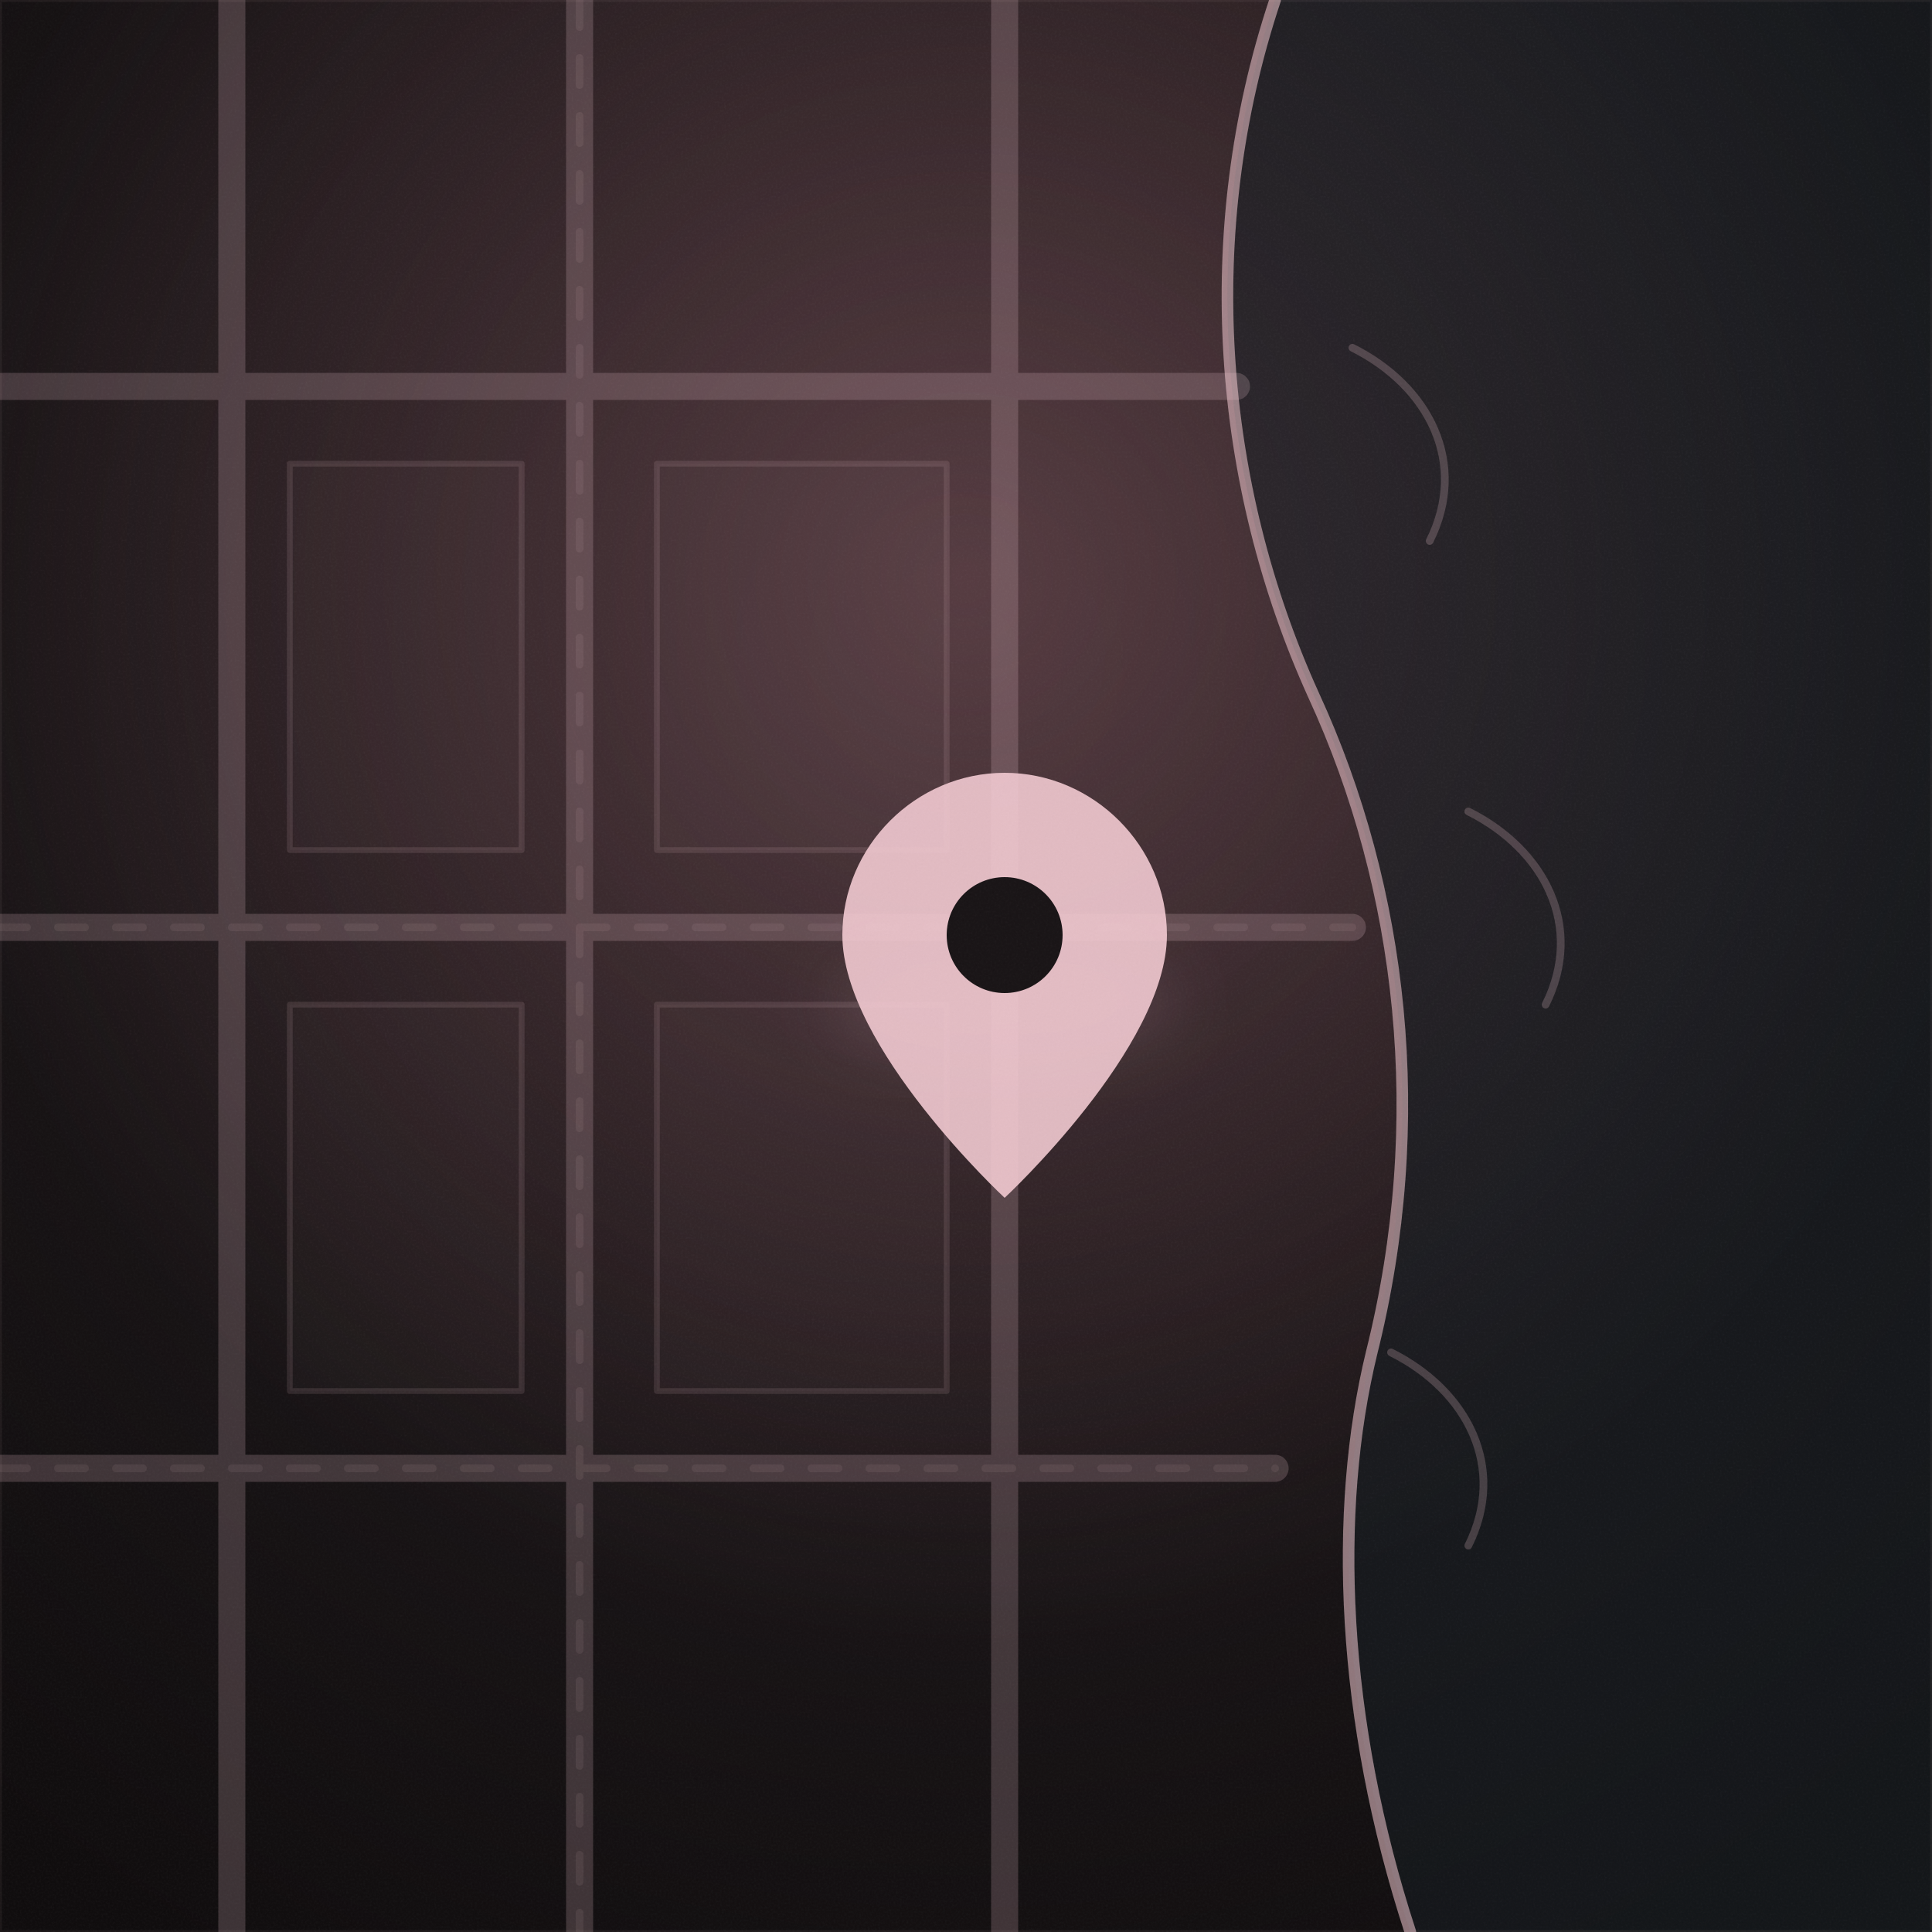
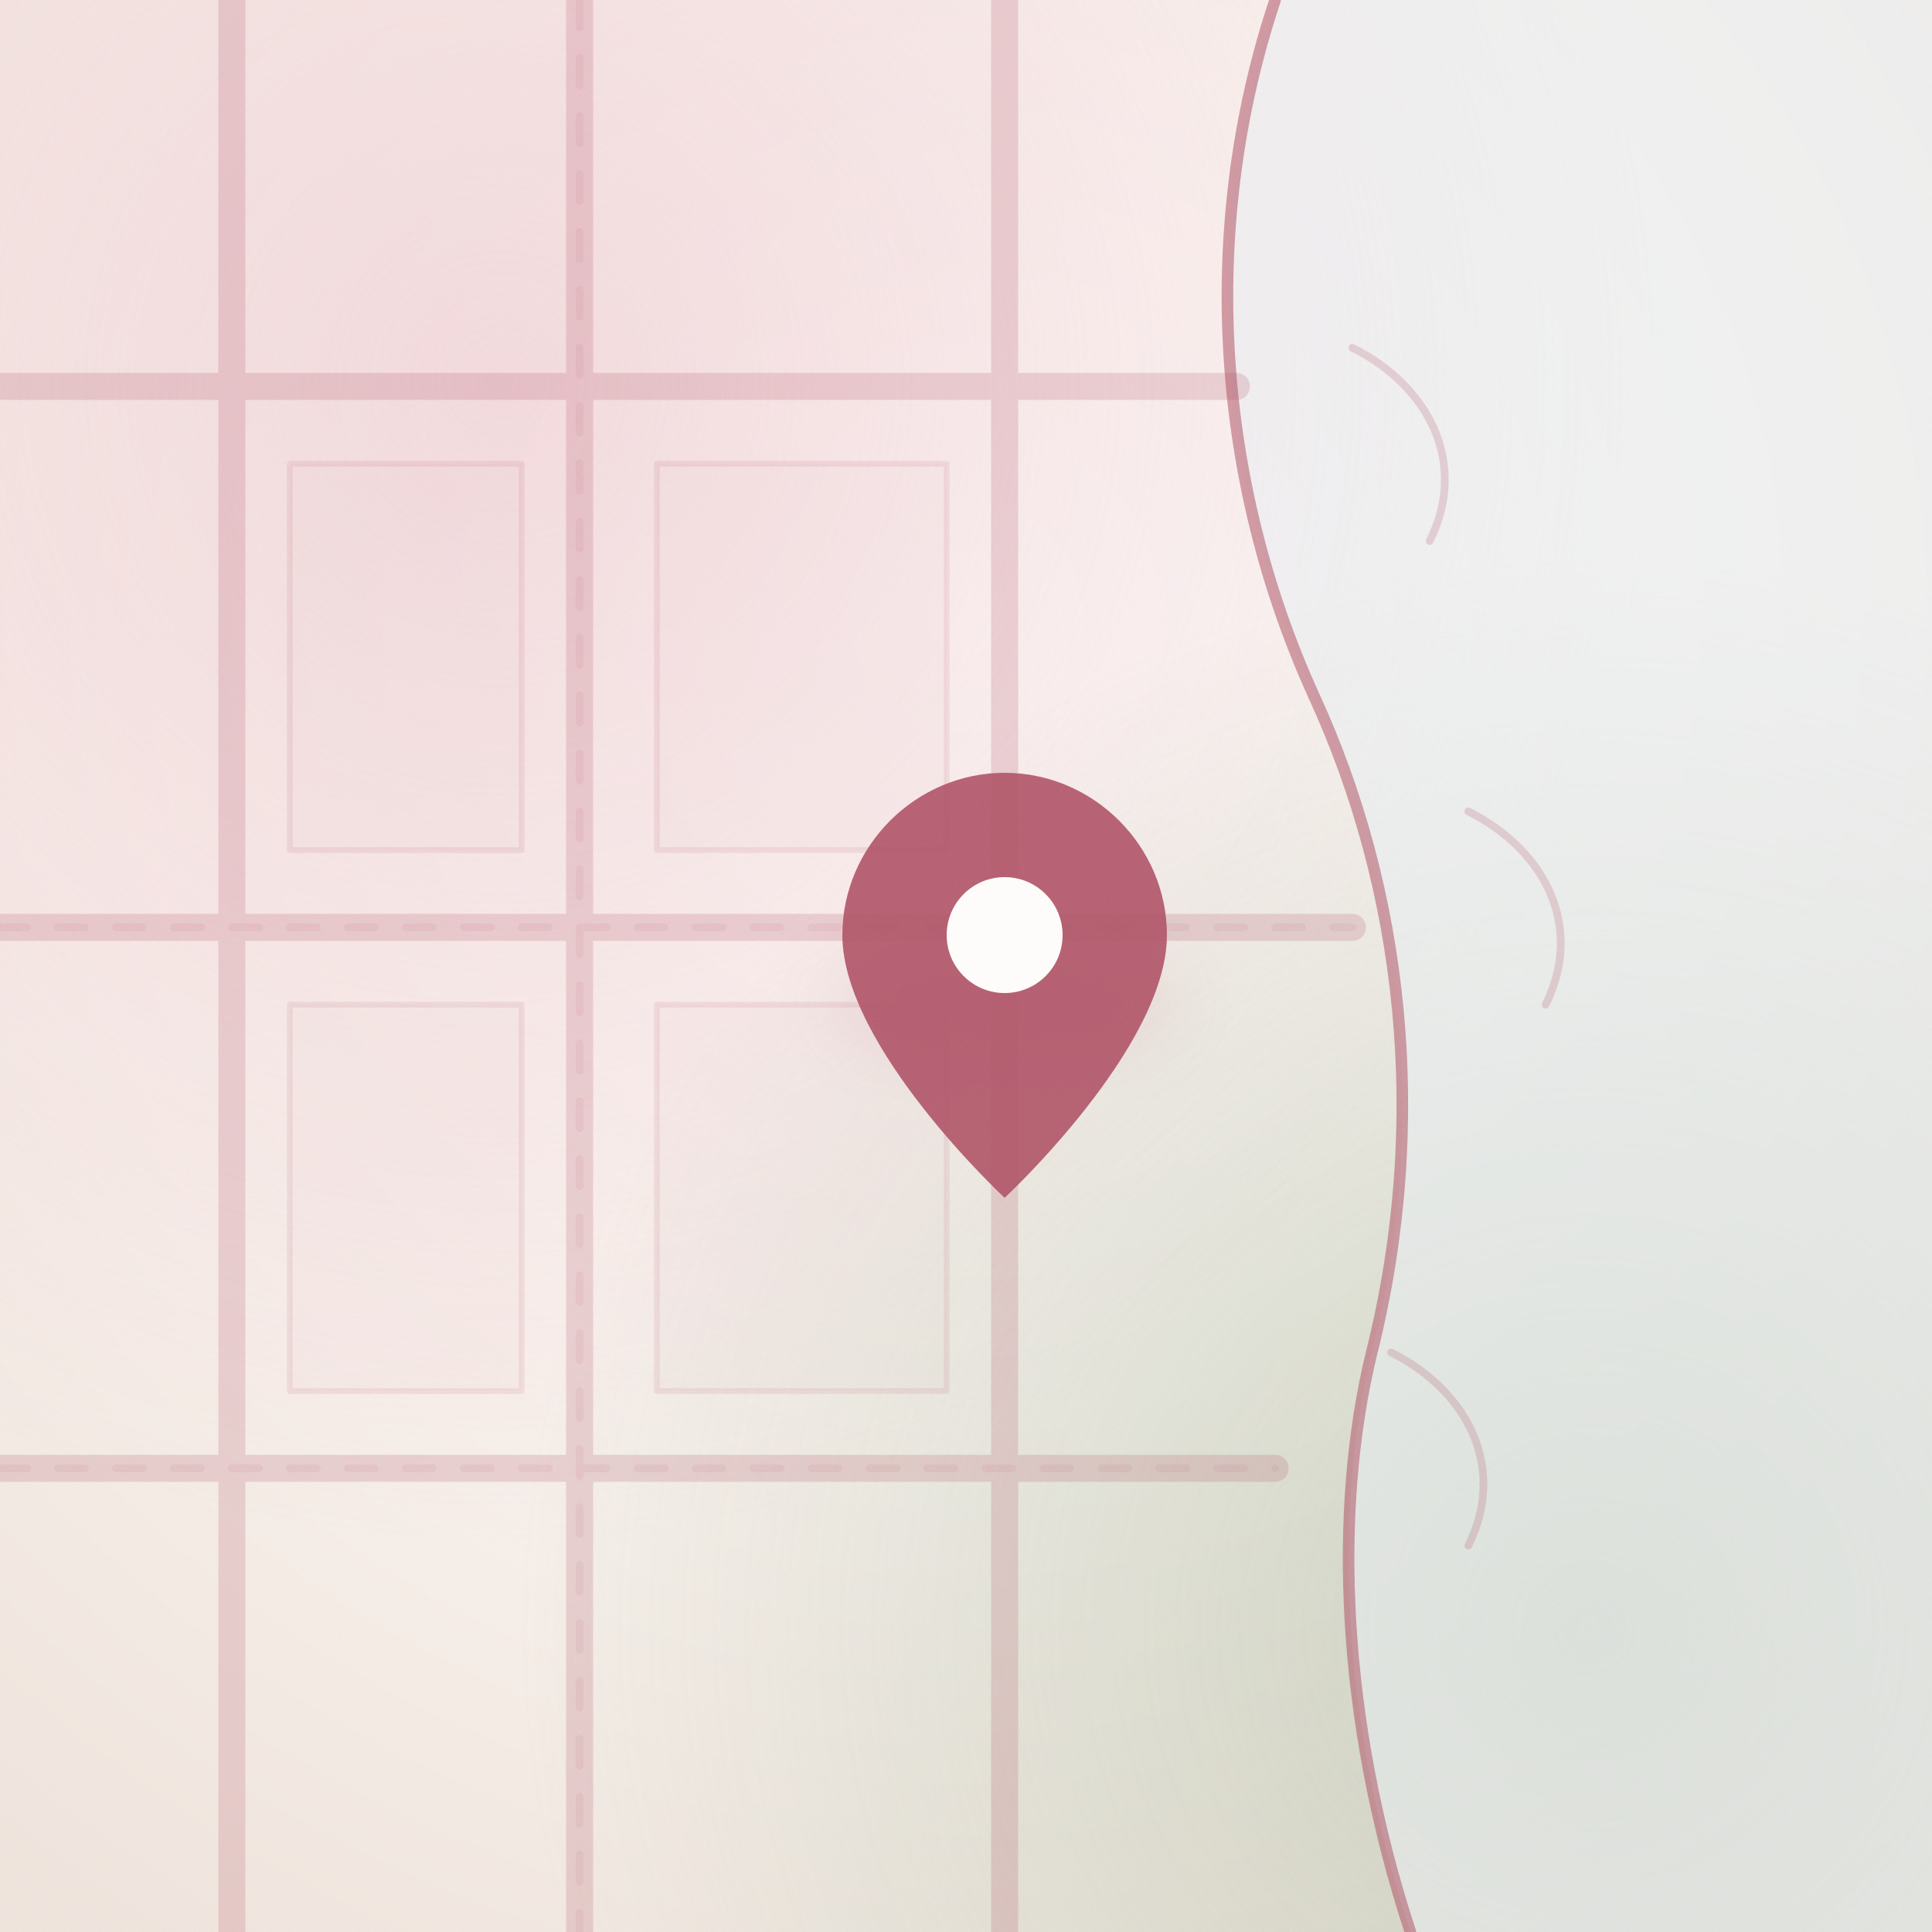
<svg xmlns="http://www.w3.org/2000/svg" viewBox="0 0 1000 1000" preserveAspectRatio="xMidYMid slice" role="img" aria-hidden="true">
  <defs>
-     <radialGradient id="bg" cx="50%" cy="34%" r="78%">
-       <stop offset="0%" stop-color="#241a1d" />
-       <stop offset="55%" stop-color="#171214" />
-       <stop offset="100%" stop-color="#0d0a0b" />
+     <radialGradient id="bg" cx="50%" cy="32%" r="80%">
+       <stop offset="0%" stop-color="#fffdfb" />
+       <stop offset="60%" stop-color="#f8f1ec" />
+       <stop offset="100%" stop-color="#f0e5dd" />
    </radialGradient>
-     <radialGradient id="glow" cx="50%" cy="30%" r="55%">
-       <stop offset="0%" stop-color="#c98793" stop-opacity=".30" />
-       <stop offset="100%" stop-color="#c98793" stop-opacity="0" />
+     <radialGradient id="glow" cx="26%" cy="20%" r="60%">
+       <stop offset="0%" stop-color="#edc3cb" stop-opacity=".55" />
+       <stop offset="100%" stop-color="#edc3cb" stop-opacity="0" />
+     </radialGradient>
+     <radialGradient id="leaf" cx="82%" cy="84%" r="55%">
+       <stop offset="0%" stop-color="#8fa887" stop-opacity=".40" />
+       <stop offset="100%" stop-color="#8fa887" stop-opacity="0" />
    </radialGradient>
    <linearGradient id="sheen" x1="0" y1="0" x2="0" y2="1">
-       <stop offset="0%" stop-color="#f3cad2" stop-opacity=".22" />
-       <stop offset="100%" stop-color="#f3cad2" stop-opacity=".04" />
+       <stop offset="0%" stop-color="#ffffff" stop-opacity=".85" />
+       <stop offset="100%" stop-color="#ffffff" stop-opacity=".2" />
    </linearGradient>
    <filter id="grain" x="0" y="0" width="100%" height="100%">
      <feTurbulence type="fractalNoise" baseFrequency="0.9" numOctaves="3" seed="7" />
      <feColorMatrix type="saturate" values="0" />
      <feComponentTransfer>
-         <feFuncA type="linear" slope="0.055" />
+         <feFuncA type="linear" slope="0.045" />
      </feComponentTransfer>
    </filter>
    <filter id="soft" x="-30%" y="-30%" width="160%" height="160%">
      <feGaussianBlur stdDeviation="16" />
    </filter>
  </defs>
  <rect width="1000" height="1000" fill="url(#bg)" />
  <rect width="1000" height="1000" fill="url(#glow)" />
-   <g stroke="#f3cad2" fill="none" stroke-linecap="round" stroke-linejoin="round">
-     <path d="M660 0c-40 120-30 250 20 360 46 100 60 220 30 340 -20 82-16 190 20 300h270V0z" fill="#141c22" fill-opacity=".55" stroke="none" />
+   <rect width="1000" height="1000" fill="url(#leaf)" />
+   <g stroke="#b05467" fill="none" stroke-linecap="round" stroke-linejoin="round">
+     <path d="M660 0c-40 120-30 250 20 360 46 100 60 220 30 340 -20 82-16 190 20 300h270V0z" fill="#e8eef1" fill-opacity=".55" stroke="none" />
    <g stroke-opacity=".22" stroke-width="4">
      <path d="M700 180c40 20 60 60 40 100M760 420c40 20 60 60 40 100M720 700c40 20 60 60 40 100" />
    </g>
    <path d="M660 0c-40 120-30 250 20 360 46 100 60 220 30 340-20 82-16 190 20 300" stroke-opacity=".55" stroke-width="6" />
    <g stroke-opacity=".2" stroke-width="14">
      <path d="M0 480h700M300 0v1000M0 760h660M120 0v1000M520 0v1000M0 200h640" />
    </g>
    <g stroke-opacity=".08" stroke-width="4" stroke-dasharray="14 16">
      <path d="M0 480h700M300 0v1000M0 760h660" />
    </g>
-     <g stroke-opacity=".12" stroke-width="3" fill="#f3cad2" fill-opacity=".025">
+     <g stroke-opacity=".12" stroke-width="3" fill="#b05467" fill-opacity=".025">
      <rect x="150" y="240" width="120" height="200" />
      <rect x="340" y="240" width="150" height="200" />
      <rect x="150" y="520" width="120" height="200" />
      <rect x="340" y="520" width="150" height="200" />
    </g>
    <g stroke="none">
-       <ellipse cx="520" cy="520" rx="90" ry="30" fill="#f3cad2" opacity=".12" filter="url(#soft)" />
+       <ellipse cx="520" cy="520" rx="90" ry="30" fill="#b05467" opacity=".12" filter="url(#soft)" />
    </g>
-     <path d="M520 400c-46 0-84 38-84 84 0 58 84 136 84 136s84-78 84-136c0-46-38-84-84-84z" fill="#f3cad2" fill-opacity=".9" stroke="none" />
-     <circle cx="520" cy="484" r="30" fill="#171214" stroke="none" />
+     <path d="M520 400c-46 0-84 38-84 84 0 58 84 136 84 136s84-78 84-136c0-46-38-84-84-84z" fill="#b05467" fill-opacity=".9" stroke="none" />
+     <circle cx="520" cy="484" r="30" fill="#fffdfb" stroke="none" />
  </g>
-   <rect width="1000" height="1000" filter="url(#grain)" opacity=".85" />
-   <rect width="1000" height="1000" fill="none" stroke="#f3cad2" stroke-opacity=".06" stroke-width="2" />
+   <rect width="1000" height="1000" filter="url(#grain)" opacity=".7" />
</svg>
